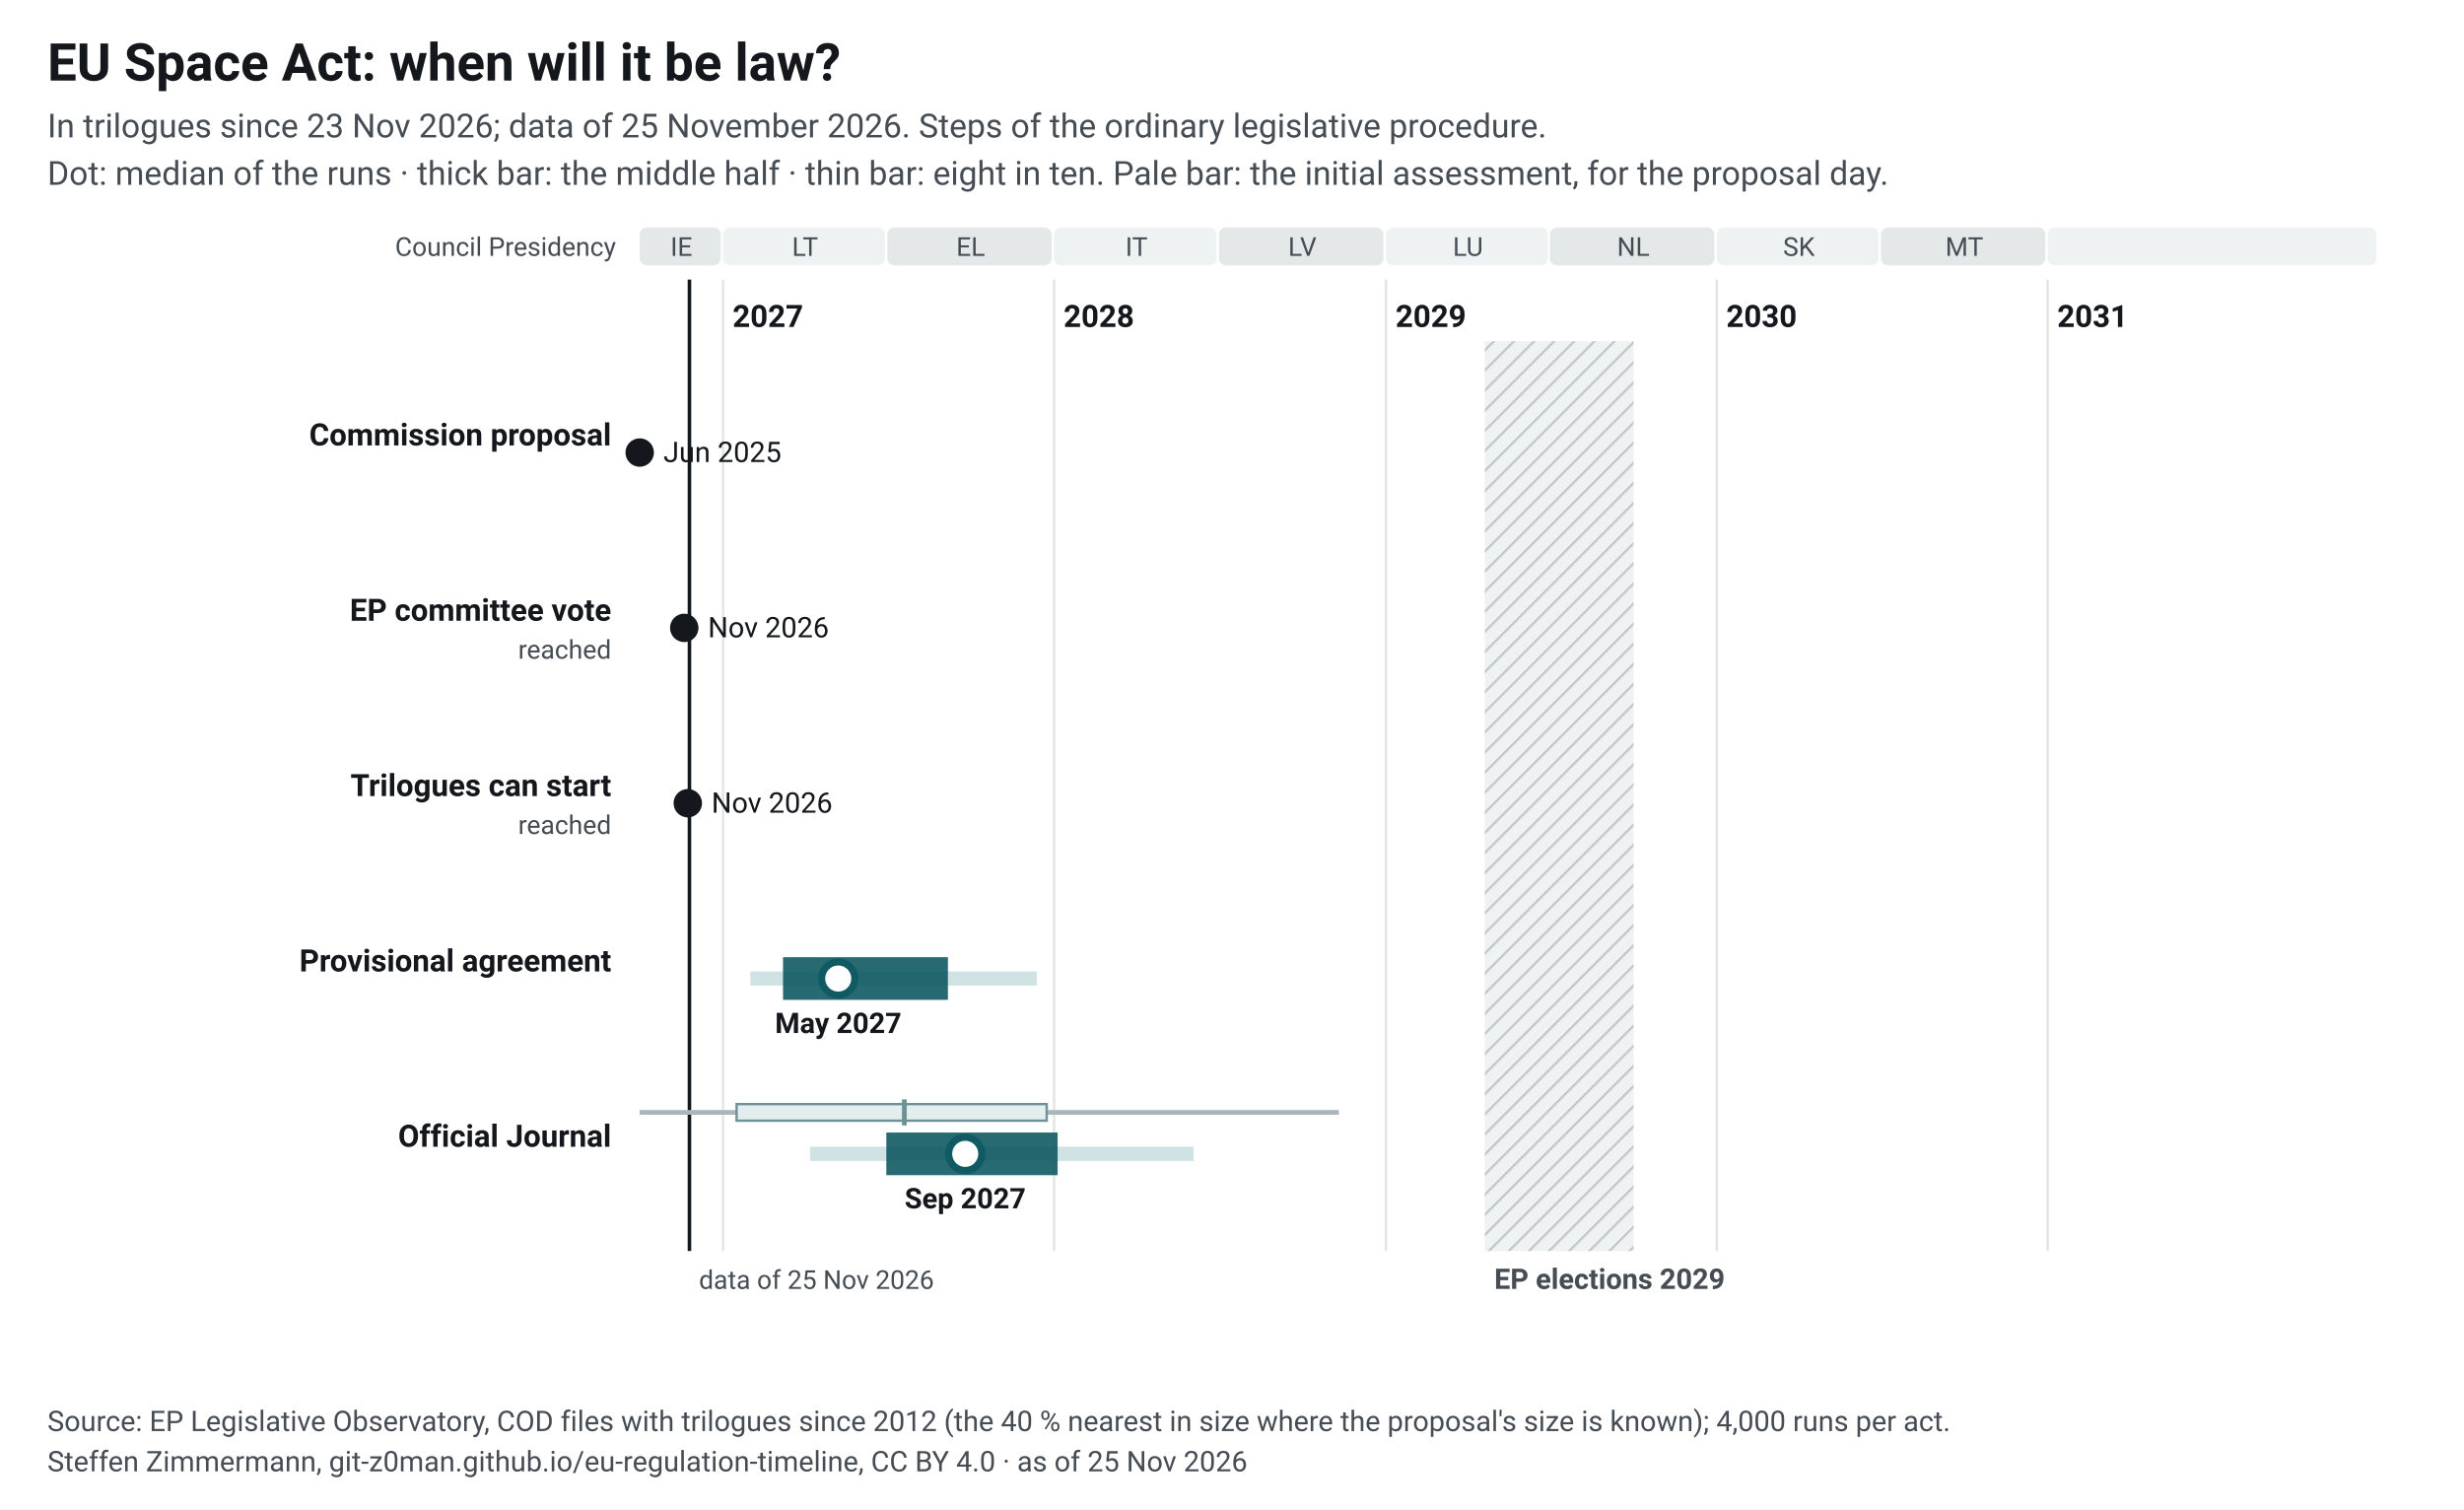
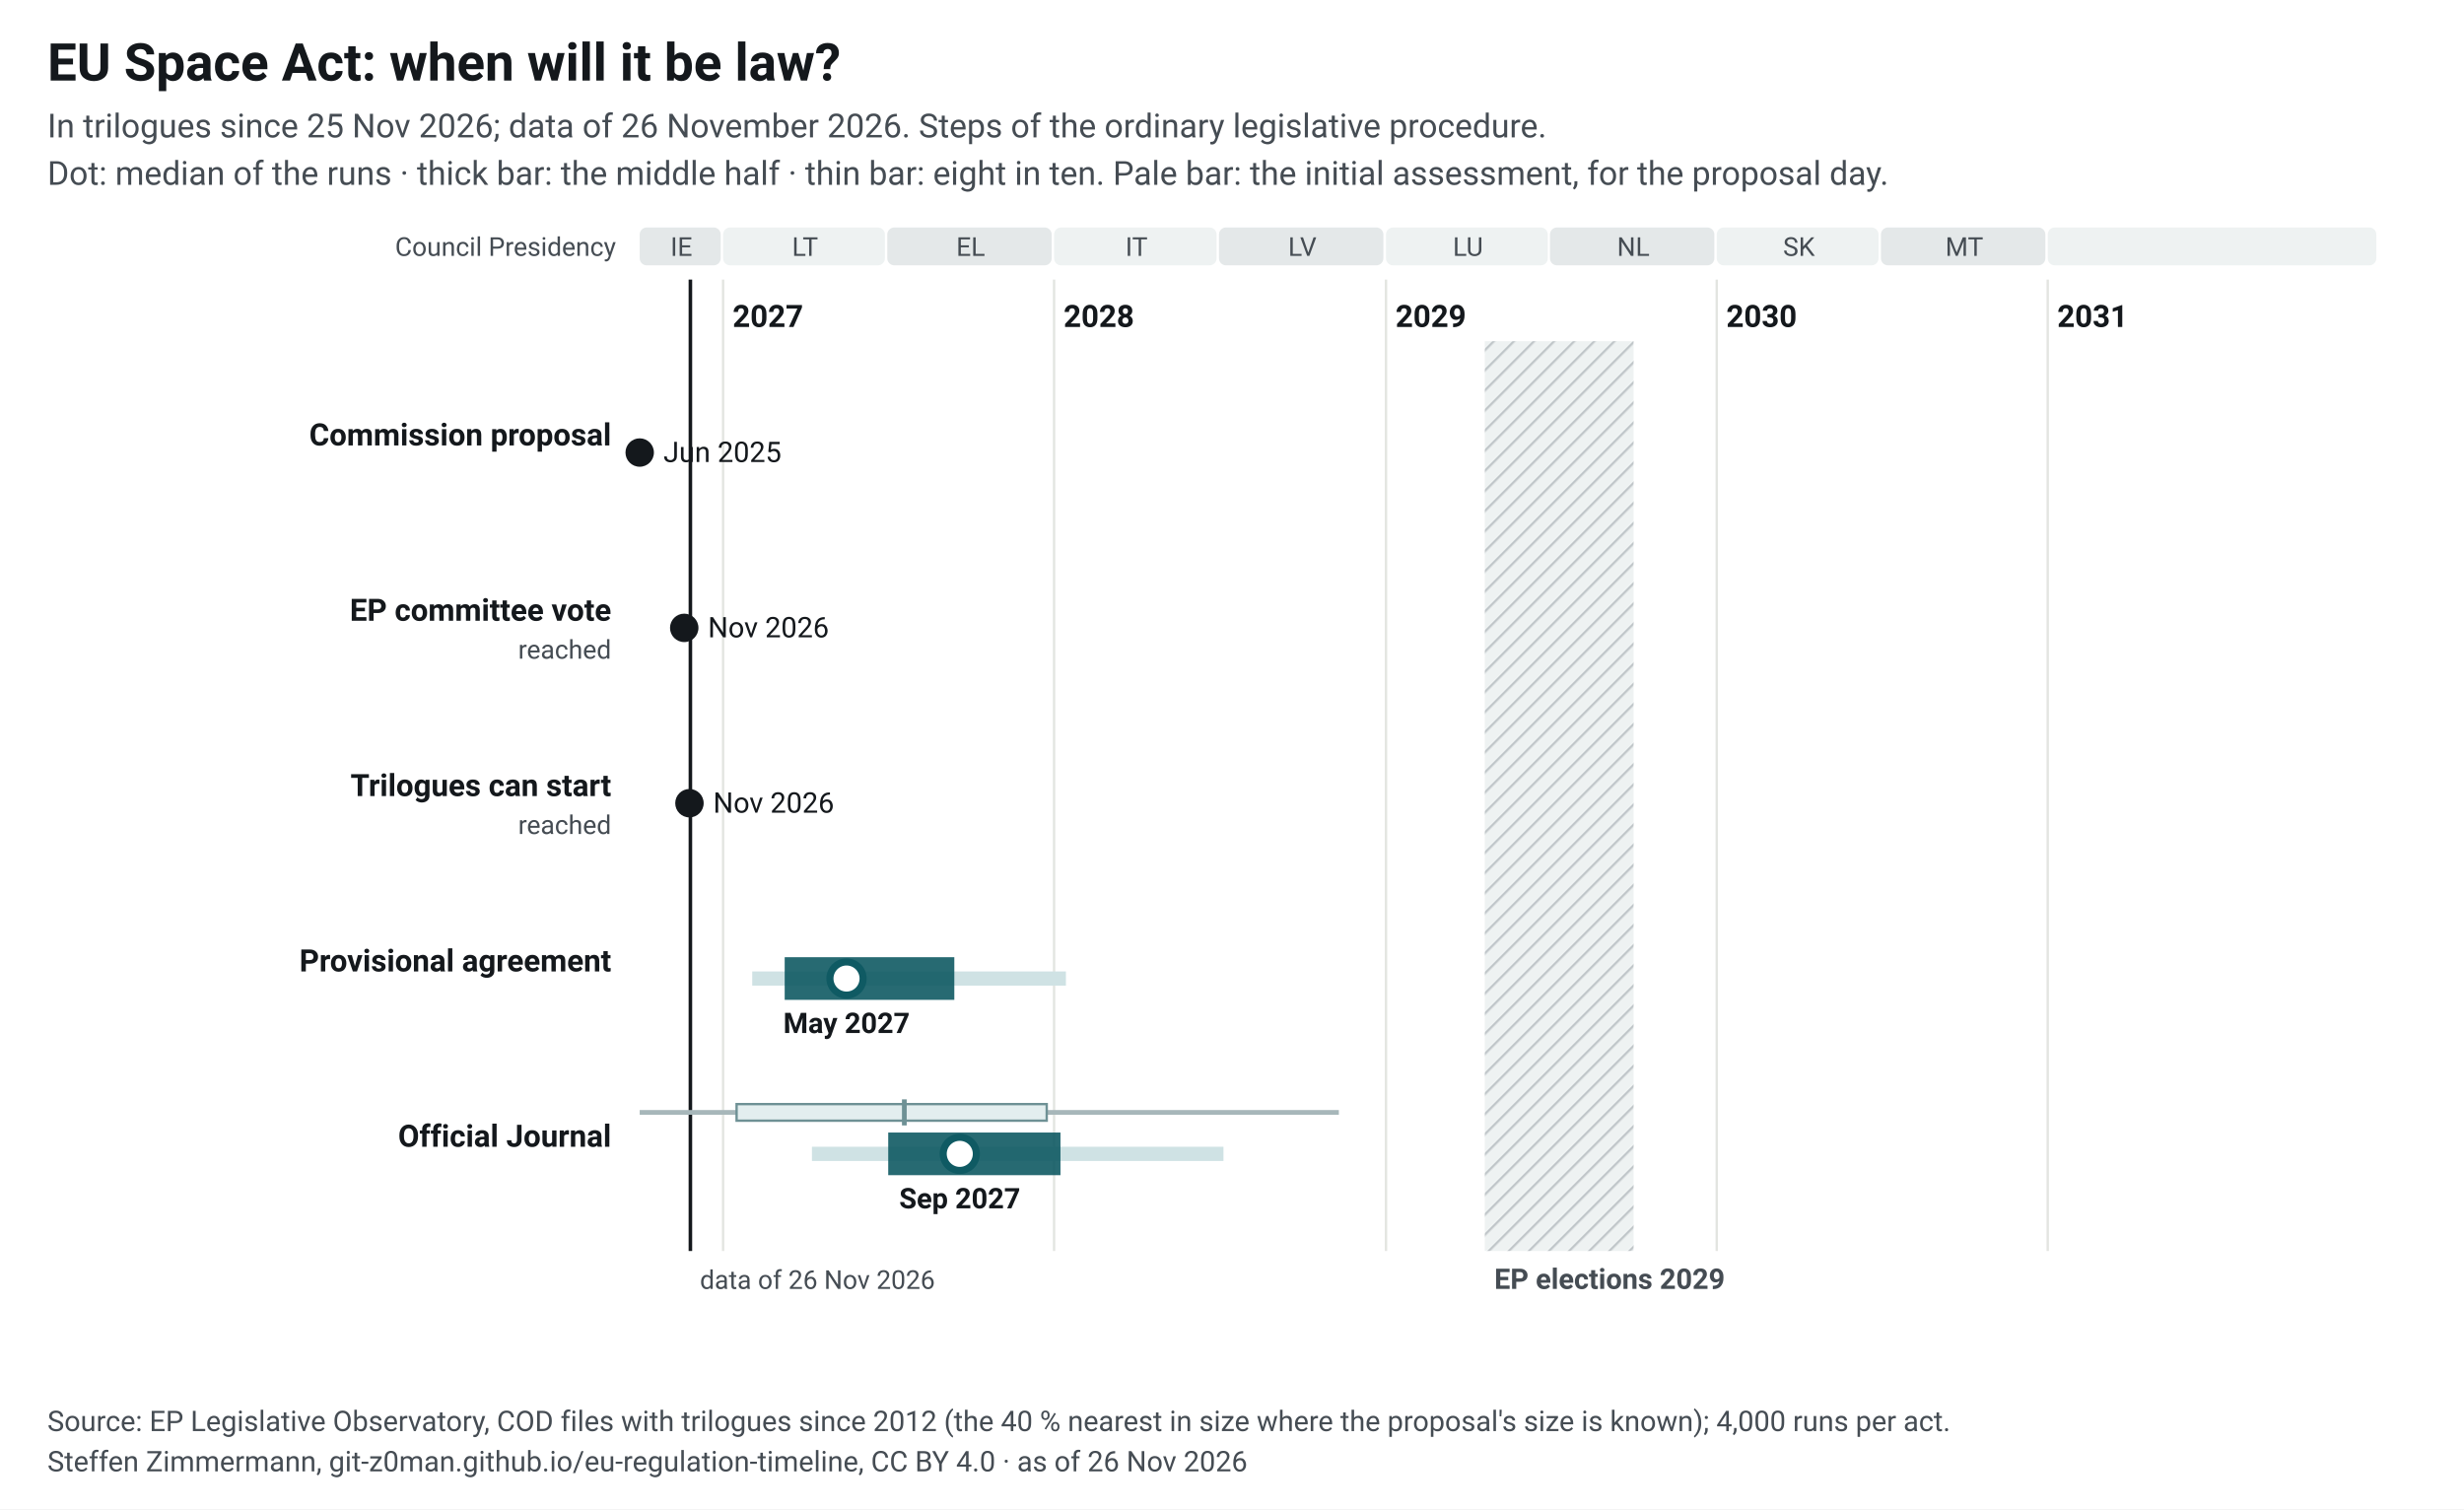
<svg xmlns="http://www.w3.org/2000/svg" width="1040" height="637" viewBox="0 0 1040 637" font-family="&quot;Source Sans 3&quot;, system-ui, -apple-system, Segoe UI, Roboto, Arial, sans-serif" font-size="13">
  <style>.ink{fill:#14181c}.mu{fill:#454c53}.gr{stroke:#e3e5e1;stroke-width:1}.pa{fill:#eef2f2}.pb{fill:#e4e8e9}.hb{fill:#eef2f2}.hl{stroke:#c3c9cc}.wt{fill:#454c53}.pt{fill:#14181c;paint-order:stroke;stroke:#fff;stroke-width:4px;stroke-linejoin:round}.pl{stroke:#14181c}.td{stroke:#14181c;stroke-width:1.5}.b50{fill:#0f5a63;opacity:.9}.b80{fill:#cfe2e4}.med{fill:#fff;stroke:#0f5a63}.fx{fill:#14181c}.ini{fill:#e3eeef;stroke:#6e9195;stroke-width:1}.ini80{fill:#a7b7ba}.inim{stroke:#6e9195;stroke-width:2}.c1{stroke:#0f5a63}.c2{stroke:#454c53;stroke-dasharray:7 4}.c3{stroke:#6e9195;stroke-dasharray:2 4}.ax{stroke:#454c53;stroke-width:1}.dn{fill:#0f5a63;stroke:#fff}.de{fill:#fff;stroke:#0f5a63}a text{fill:#0f5a63}.nl-pending{fill:#0f5a63}.nl-adopted{fill:#5b646b}.nl-plan{fill:#fff;stroke:#14181c}.nl-open{fill:none;stroke:#14181c}.nl-q{fill:#14181c}.nl-row{stroke:#e3e5e1;stroke-width:.6}.nl-g-announced{fill:#f1f2f3}.nl-g-pending{fill:#e3eeef}.nl-g-adopted{fill:#eef2f2}</style>
  <rect width="1040" height="637" fill="#fff" />
  <text x="20" y="34" font-size="22" font-weight="700" class="ink">EU Space Act: when will it be law?</text>
-   <text x="20" y="58" font-size="14" class="mu">In trilogues since 23 Nov 2026; data of 25 November 2026. Steps of the ordinary legislative procedure.</text>
+   <text x="20" y="58" font-size="14" class="mu">In trilogues since 25 Nov 2026; data of 26 November 2026. Steps of the ordinary legislative procedure.</text>
  <text x="20" y="78" font-size="14" class="mu">Dot: median of the runs · thick bar: the middle half · thin bar: eight in ten. Pale bar: the initial assessment, for the proposal day.</text>
  <g transform="translate(20,92)">
    <defs>
      <pattern id="hatch-42" width="6" height="6" patternUnits="userSpaceOnUse" patternTransform="rotate(45)">
        <rect width="6" height="6" class="hb" />
        <line x1="0" y1="0" x2="0" y2="6" class="hl" stroke-width="2" />
      </pattern>
    </defs>
    <rect x="250.0" y="4" width="34.2" height="16" rx="3" class="pb" data-tip="Council Presidency: IE, Jul 2026 to Dec 2026" />
    <text x="267.6" y="16" text-anchor="middle" font-size="11" class="mu">IE</text>
    <rect x="285.2" y="4" width="68.3" height="16" rx="3" class="pa" data-tip="Council Presidency: LT, Jan 2027 to Jun 2027" />
    <text x="319.8" y="16" text-anchor="middle" font-size="11" class="mu">LT</text>
    <rect x="354.5" y="4" width="69.4" height="16" rx="3" class="pb" data-tip="Council Presidency: EL, Jul 2027 to Dec 2027" />
    <text x="389.7" y="16" text-anchor="middle" font-size="11" class="mu">EL</text>
    <rect x="424.9" y="4" width="68.6" height="16" rx="3" class="pa" data-tip="Council Presidency: IT, Jan 2028 to Jun 2028" />
    <text x="459.7" y="16" text-anchor="middle" font-size="11" class="mu">IT</text>
    <rect x="494.5" y="4" width="69.4" height="16" rx="3" class="pb" data-tip="Council Presidency: LV, Jul 2028 to Dec 2028" />
    <text x="529.7" y="16" text-anchor="middle" font-size="11" class="mu">LV</text>
    <rect x="565.0" y="4" width="68.3" height="16" rx="3" class="pa" data-tip="Council Presidency: LU, Jan 2029 to Jun 2029" />
    <text x="599.6" y="16" text-anchor="middle" font-size="11" class="mu">LU</text>
    <rect x="634.2" y="4" width="69.4" height="16" rx="3" class="pb" data-tip="Council Presidency: NL, Jul 2029 to Dec 2029" />
    <text x="669.4" y="16" text-anchor="middle" font-size="11" class="mu">NL</text>
    <rect x="704.6" y="4" width="68.3" height="16" rx="3" class="pa" data-tip="Council Presidency: SK, Jan 2030 to Jun 2030" />
    <text x="739.3" y="16" text-anchor="middle" font-size="11" class="mu">SK</text>
    <rect x="773.9" y="4" width="69.4" height="16" rx="3" class="pb" data-tip="Council Presidency: MT, Jul 2030 to Dec 2030" />
    <text x="809.1" y="16" text-anchor="middle" font-size="11" class="mu">MT</text>
    <rect x="844.3" y="4" width="138.7" height="16" rx="3" class="pa" data-tip="Council Presidency: not decided, Jan 2031 to Dec 2031" />
    <text x="914.2" y="16" text-anchor="middle" font-size="11" class="mu" />
    <line x1="285.2" y1="26" x2="285.2" y2="436" class="gr" />
    <text x="289.2" y="46" font-weight="600" class="ink">2027</text>
    <line x1="424.9" y1="26" x2="424.9" y2="436" class="gr" />
    <text x="428.9" y="46" font-weight="600" class="ink">2028</text>
    <line x1="565.0" y1="26" x2="565.0" y2="436" class="gr" />
    <text x="569.0" y="46" font-weight="600" class="ink">2029</text>
    <line x1="704.6" y1="26" x2="704.6" y2="436" class="gr" />
    <text x="708.6" y="46" font-weight="600" class="ink">2030</text>
    <line x1="844.3" y1="26" x2="844.3" y2="436" class="gr" />
    <text x="848.3" y="46" font-weight="600" class="ink">2031</text>
    <rect x="606.7" y="52" width="62.8" height="384" fill="url(#hatch-42)" data-tip="European elections 2029: Parliament does no legislative work from its last session in April until the new committees vote again in October (assumption, as in 2024; the dates are not set yet)." />
    <text x="610.7" y="452" font-size="12" font-weight="600" class="wt">EP elections 2029</text>
    <text x="240" y="16" text-anchor="end" font-size="11" class="mu">Council Presidency</text>
-     <line x1="271.0" y1="26" x2="271.0" y2="436" class="td" />
-     <text x="275.0" y="452" font-size="11" class="mu">data of 25 Nov 2026</text>
+     <line x1="271.4" y1="26" x2="271.4" y2="436" class="td" />
+     <text x="275.4" y="452" font-size="11" class="mu">data of 26 Nov 2026</text>
    <text x="238" y="96.0" text-anchor="end" font-weight="600" class="ink lnk">Commission proposal</text>
    <circle cx="250.0" cy="99.0" r="6" class="fx" data-tip="Commission proposal: 25 Jun 2025" />
    <text x="260.0" y="103.0" font-size="12" class="ink">Jun 2025</text>
    <text x="238" y="170.0" text-anchor="end" font-weight="600" class="ink lnk">EP committee vote</text>
    <text x="238" y="186.0" text-anchor="end" font-size="11" class="mu">reached</text>
    <circle cx="268.8" cy="173.0" r="6" class="fx" data-tip="EP committee vote: 19 Nov 2026" />
    <text x="278.8" y="177.0" font-size="12" class="ink">Nov 2026</text>
    <text x="238" y="244.0" text-anchor="end" font-weight="600" class="ink lnk">Trilogues can start</text>
    <text x="238" y="260.0" text-anchor="end" font-size="11" class="mu">reached</text>
-     <circle cx="270.3" cy="247.0" r="6" class="fx" data-tip="Trilogues can start: 23 Nov 2026" />
-     <text x="280.3" y="251.0" font-size="12" class="ink">Nov 2026</text>
+     <circle cx="271.0" cy="247.0" r="6" class="fx" data-tip="Trilogues can start: 25 Nov 2026" />
+     <text x="281.0" y="251.0" font-size="12" class="ink">Nov 2026</text>
    <text x="238" y="318.0" text-anchor="end" font-weight="600" class="ink lnk">Provisional agreement</text>
-     <rect x="296.7" y="318.0" width="120.9" height="6" class="b80" data-tip="Provisional agreement: median May 2027; half of the runs Mar 2027 to Sep 2027; eight in ten Jan 2027 to Dec 2027" />
-     <rect x="310.5" y="312.0" width="69.6" height="18" class="b50" data-tip="Provisional agreement: median May 2027; half of the runs Mar 2027 to Sep 2027; eight in ten Jan 2027 to Dec 2027" />
-     <circle cx="333.8" cy="321.0" r="7" class="med" stroke-width="3" data-tip="Provisional agreement: median May 2027; half of the runs Mar 2027 to Sep 2027; eight in ten Jan 2027 to Dec 2027" />
-     <text x="333.8" y="344.0" text-anchor="middle" font-size="12" font-weight="600" class="ink">May 2027</text>
+     <rect x="297.5" y="318.0" width="132.4" height="6" class="b80" data-tip="Provisional agreement: median May 2027; half of the runs Mar 2027 to Sep 2027; eight in ten Feb 2027 to Jan 2028" />
+     <rect x="311.2" y="312.0" width="71.6" height="18" class="b50" data-tip="Provisional agreement: median May 2027; half of the runs Mar 2027 to Sep 2027; eight in ten Feb 2027 to Jan 2028" />
+     <circle cx="337.3" cy="321.0" r="7" class="med" stroke-width="3" data-tip="Provisional agreement: median May 2027; half of the runs Mar 2027 to Sep 2027; eight in ten Feb 2027 to Jan 2028" />
+     <text x="337.3" y="344.0" text-anchor="middle" font-size="12" font-weight="600" class="ink">May 2027</text>
    <text x="238" y="392.0" text-anchor="end" font-weight="600" class="ink lnk">Official Journal</text>
    <rect x="250.0" y="376.5" width="295.1" height="2" class="ini80" data-tip="Initial assessment, forecast for the proposal day (25 Jun 2025): Official Journal: median Jul 2027; half of the runs Jan 2027 to Dec 2027; eight in ten Aug 2026 to Nov 2028" />
    <rect x="290.9" y="374.0" width="130.9" height="7" class="ini" data-tip="Initial assessment, forecast for the proposal day (25 Jun 2025): Official Journal: median Jul 2027; half of the runs Jan 2027 to Dec 2027; eight in ten Aug 2026 to Nov 2028" />
    <line x1="361.7" y1="372.0" x2="361.7" y2="383.0" class="inim" data-tip="Initial assessment, forecast for the proposal day (25 Jun 2025): Official Journal: median Jul 2027; half of the runs Jan 2027 to Dec 2027; eight in ten Aug 2026 to Nov 2028" />
-     <rect x="321.9" y="392.0" width="161.9" height="6" class="b80" data-tip="Official Journal: median Sep 2027; half of the runs Jun 2027 to Jan 2028; eight in ten Apr 2027 to Jun 2028" />
-     <rect x="354.1" y="386.0" width="72.3" height="18" class="b50" data-tip="Official Journal: median Sep 2027; half of the runs Jun 2027 to Jan 2028; eight in ten Apr 2027 to Jun 2028" />
-     <circle cx="387.4" cy="395.0" r="7" class="med" stroke-width="3" data-tip="Official Journal: median Sep 2027; half of the runs Jun 2027 to Jan 2028; eight in ten Apr 2027 to Jun 2028" />
-     <text x="387.4" y="418.0" text-anchor="middle" font-size="12" font-weight="600" class="ink">Sep 2027</text>
+     <rect x="322.7" y="392.0" width="173.7" height="6" class="b80" data-tip="Official Journal: median Sep 2027; half of the runs Jul 2027 to Jan 2028; eight in ten Apr 2027 to Jul 2028" />
+     <rect x="354.9" y="386.0" width="72.7" height="18" class="b50" data-tip="Official Journal: median Sep 2027; half of the runs Jul 2027 to Jan 2028; eight in ten Apr 2027 to Jul 2028" />
+     <circle cx="385.1" cy="395.0" r="7" class="med" stroke-width="3" data-tip="Official Journal: median Sep 2027; half of the runs Jul 2027 to Jan 2028; eight in ten Apr 2027 to Jul 2028" />
+     <text x="385.1" y="418.0" text-anchor="middle" font-size="12" font-weight="600" class="ink">Sep 2027</text>
  </g>
  <text x="20" y="604" font-size="12" class="mu">Source: EP Legislative Observatory, COD files with trilogues since 2012 (the 40 % nearest in size where the proposal's size is known); 4,000 runs per act.</text>
-   <text x="20" y="621" font-size="12" class="mu">Steffen Zimmermann, git-z0man.github.io/eu-regulation-timeline, CC BY 4.0 · as of 25 Nov 2026</text>
+   <text x="20" y="621" font-size="12" class="mu">Steffen Zimmermann, git-z0man.github.io/eu-regulation-timeline, CC BY 4.0 · as of 26 Nov 2026</text>
</svg>
